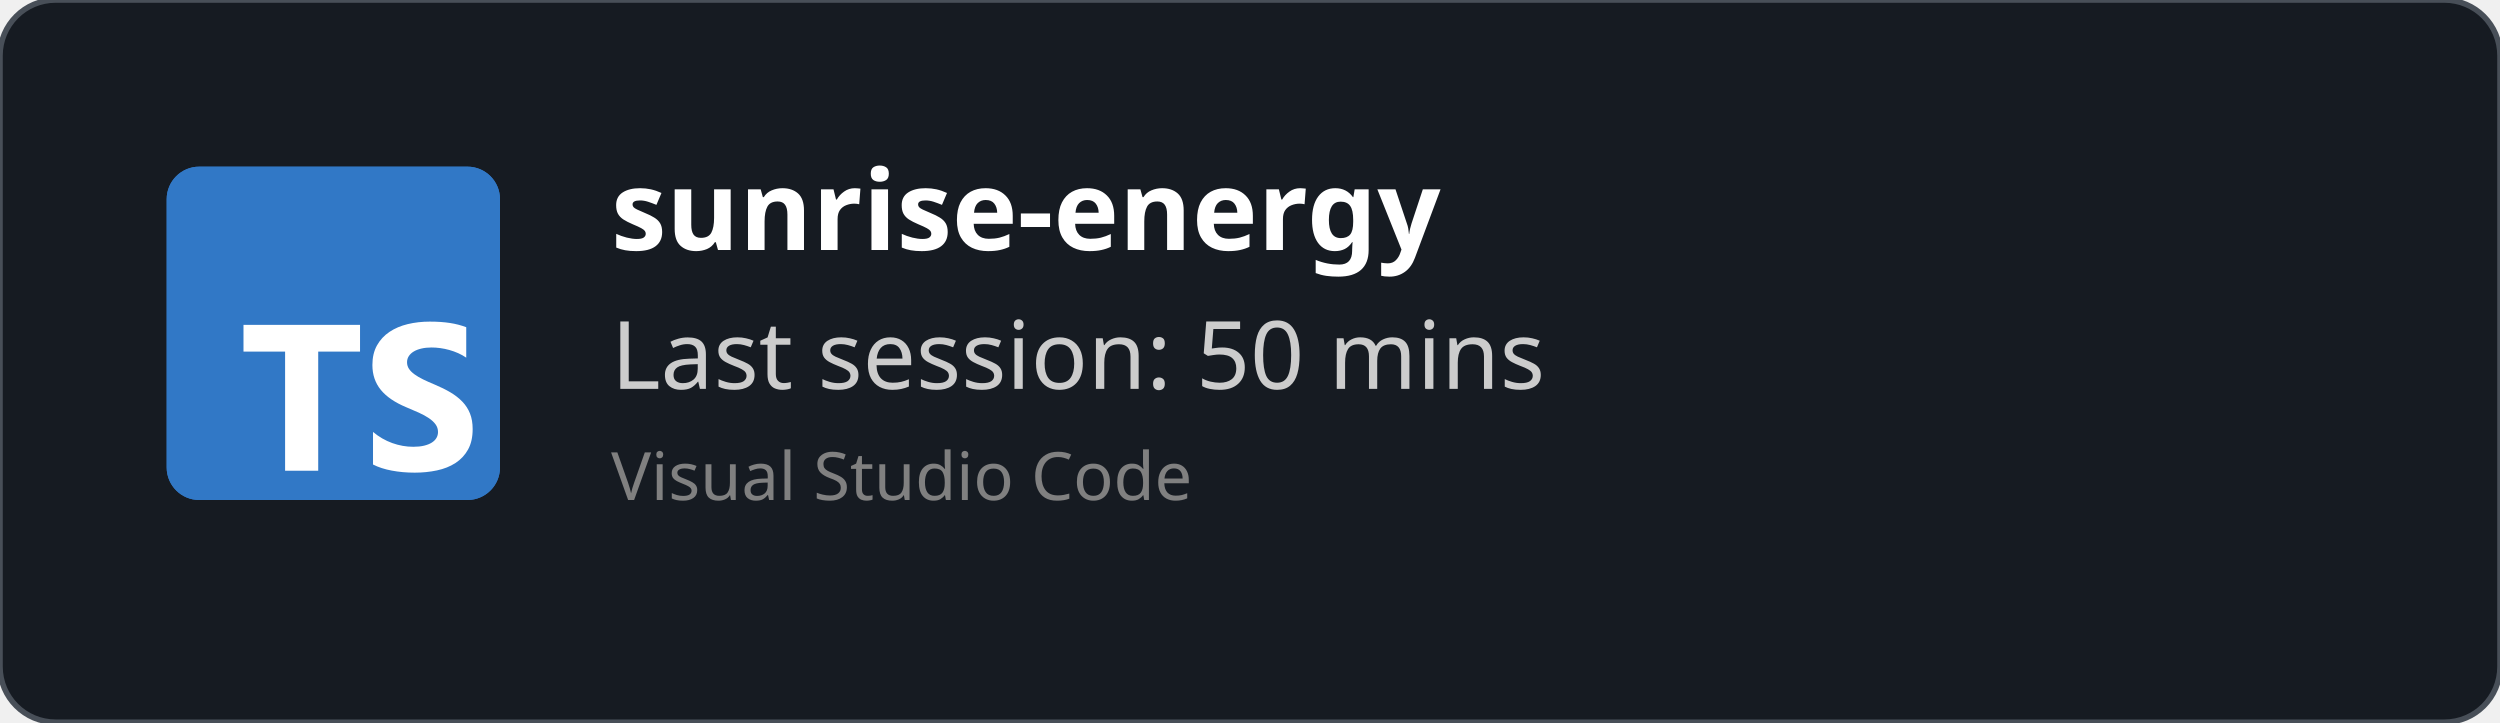
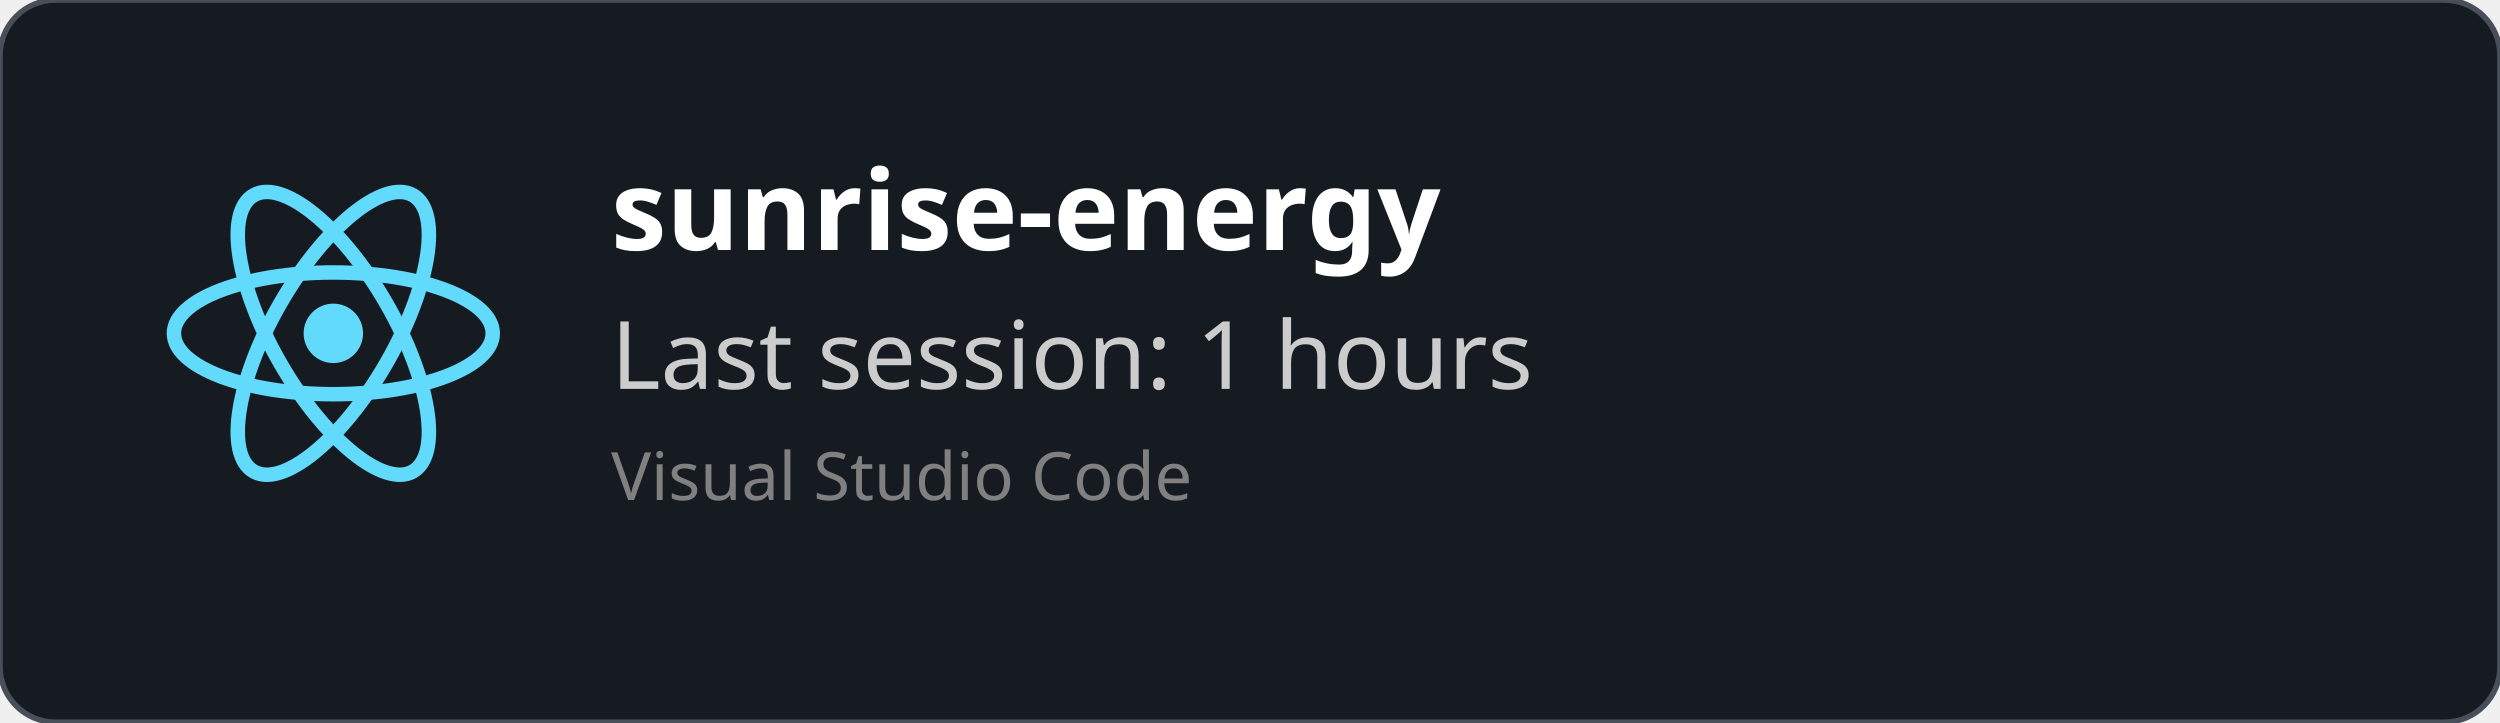
<svg xmlns="http://www.w3.org/2000/svg" width="450" height="130" viewBox="0 0 450 130" fill="none" role="img">
  <style>
    *{
        font-family: 'Segoe UI', Ubuntu, monospace
    }
    </style>
  <defs>
    <clipPath id="horizontalClip" x="20" y="20" width="500" height="200">
      <rect x="90" y="20" width="300" height="50" />
    </clipPath>
  </defs>
  <rect width="450" height="130" fill="rgba(22,27,34)" stroke="#484f58" stroke-width="1" fill-opacity="1" stroke-opacity="1" x="0" y="0" rx="10px" ry="10px">
    </rect>
-   <svg fill="none" height="60" viewBox="0 0 512 512" width="60" x="30" y="30">
-     <rect fill="#3178c6" height="512" rx="50" width="512" />
-     <rect fill="#3178c6" height="512" rx="50" width="512" />
-     <path clip-rule="evenodd" d="m316.939 407.424v50.061c8.138 4.172 17.763 7.3 28.875 9.386s22.823 3.129 35.135 3.129c11.999 0 23.397-1.147 34.196-3.442 10.799-2.294 20.268-6.075 28.406-11.342 8.138-5.266 14.581-12.15 19.328-20.65s7.121-19.007 7.121-31.522c0-9.074-1.356-17.026-4.069-23.857s-6.625-12.906-11.738-18.225c-5.112-5.319-11.242-10.091-18.389-14.315s-15.207-8.213-24.18-11.967c-6.573-2.712-12.468-5.345-17.685-7.9-5.217-2.556-9.651-5.163-13.303-7.822-3.652-2.66-6.469-5.476-8.451-8.448-1.982-2.973-2.974-6.336-2.974-10.091 0-3.441.887-6.544 2.661-9.308s4.278-5.136 7.512-7.118c3.235-1.981 7.199-3.52 11.894-4.615 4.696-1.095 9.912-1.642 15.651-1.642 4.173 0 8.581.313 13.224.938 4.643.626 9.312 1.591 14.008 2.894 4.695 1.304 9.259 2.947 13.694 4.928 4.434 1.982 8.529 4.276 12.285 6.884v-46.776c-7.616-2.92-15.937-5.084-24.962-6.492s-19.381-2.112-31.066-2.112c-11.895 0-23.163 1.278-33.805 3.833s-20.006 6.544-28.093 11.967c-8.086 5.424-14.476 12.333-19.171 20.729-4.695 8.395-7.043 18.433-7.043 30.114 0 14.914 4.304 27.638 12.912 38.172 8.607 10.533 21.675 19.45 39.204 26.751 6.886 2.816 13.303 5.579 19.25 8.291s11.086 5.528 15.415 8.448c4.33 2.92 7.747 6.101 10.252 9.543 2.504 3.441 3.756 7.352 3.756 11.733 0 3.233-.783 6.231-2.348 8.995s-3.939 5.162-7.121 7.196-7.147 3.624-11.894 4.771c-4.748 1.148-10.303 1.721-16.668 1.721-10.851 0-21.597-1.903-32.24-5.71-10.642-3.806-20.502-9.516-29.579-17.13zm-84.159-123.342h64.22v-41.082h-179v41.082h63.906v182.918h50.874z" fill="#fff" fill-rule="evenodd" />
+   <svg height="60" width="60" x="30" y="30" viewBox="-11.5 -10.232 23 20.463">
+     <circle cx="0" cy="0" r="2.05" fill="#61dafb" />
+     <g stroke="#61dafb" stroke-width="1" fill="none">
+       <ellipse rx="11" ry="4.2" />
+       <ellipse rx="11" ry="4.2" transform="rotate(60)" />
+       <ellipse rx="11" ry="4.2" transform="rotate(120)" />
+     </g>
  </svg>
  <text x="110" y="45" font-size="20" clip-path="url(#horizontalClip)" font-weight="bold" font-family="Ubuntu" fill="white">
    sunrise-energy
    </text>
  <text x="110" y="70" font-size="17px" font-family="Ubuntu" fill="#ccc">
-     Last session: 50 mins
+     Last session: 1 hours
    </text>
  <text x="110" y="90" font-size="12px" font-family="Ubuntu" fill="grey">
    Visual Studio Code
    </text>
</svg>
